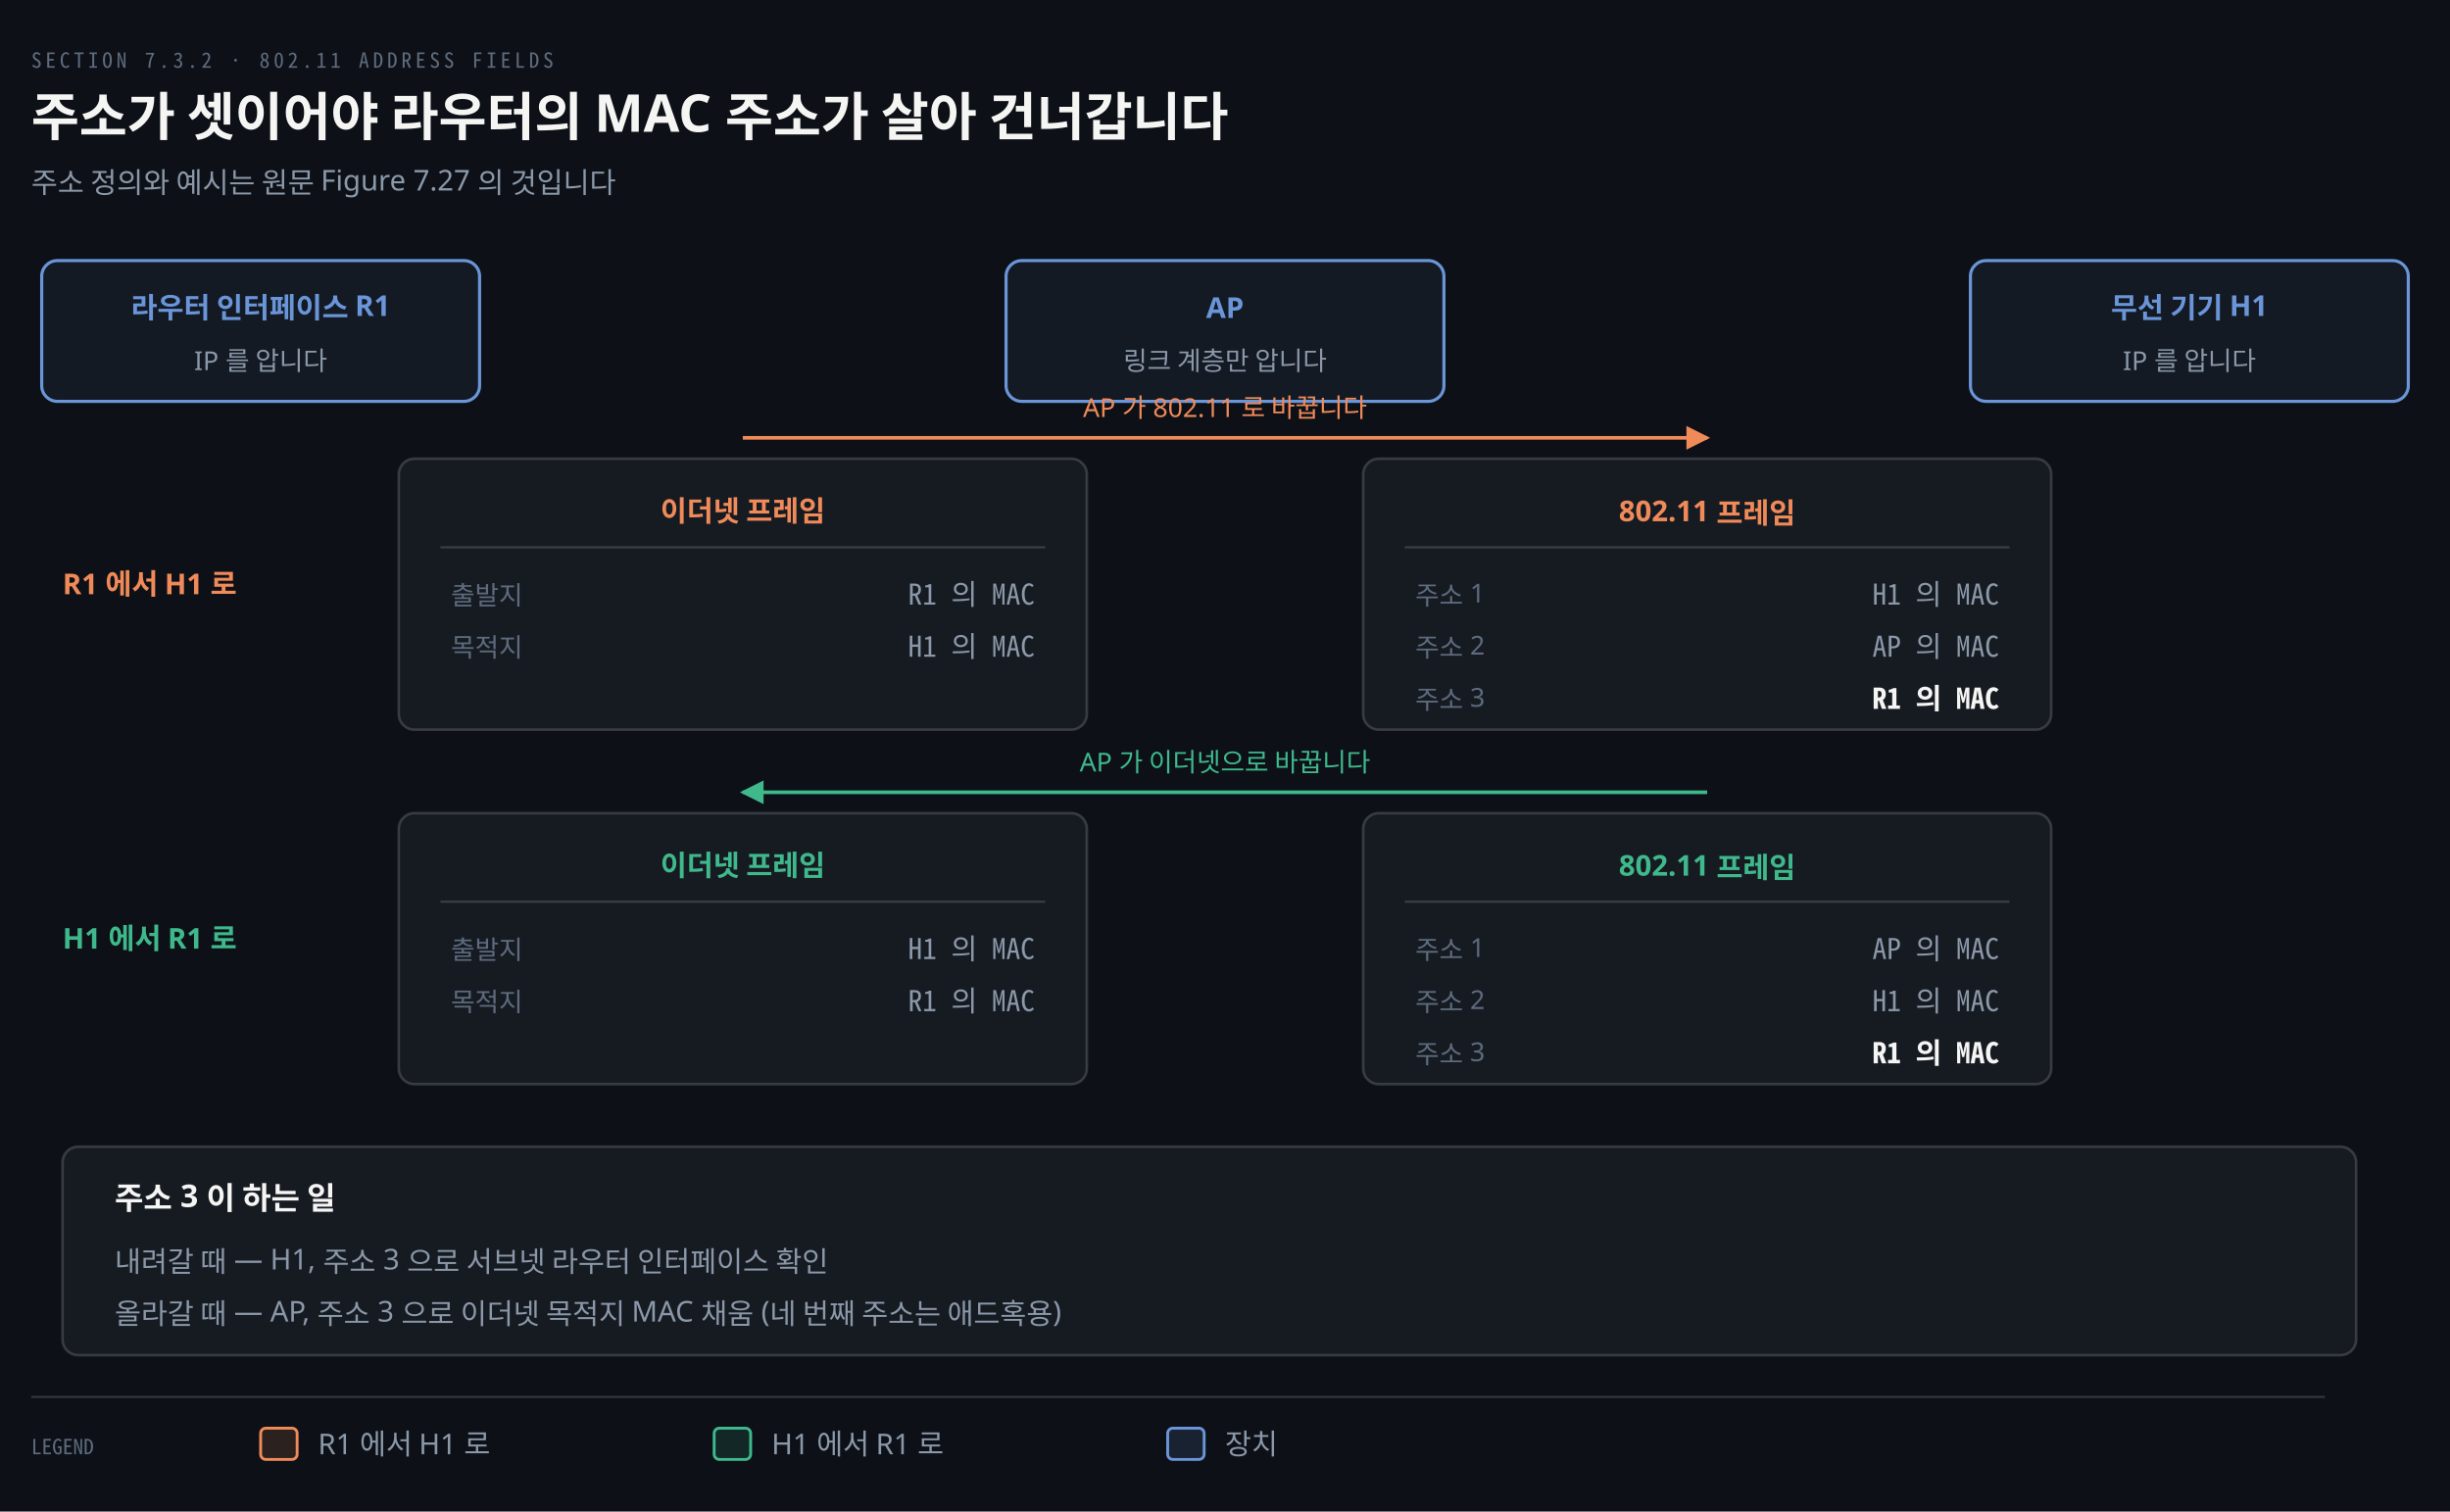
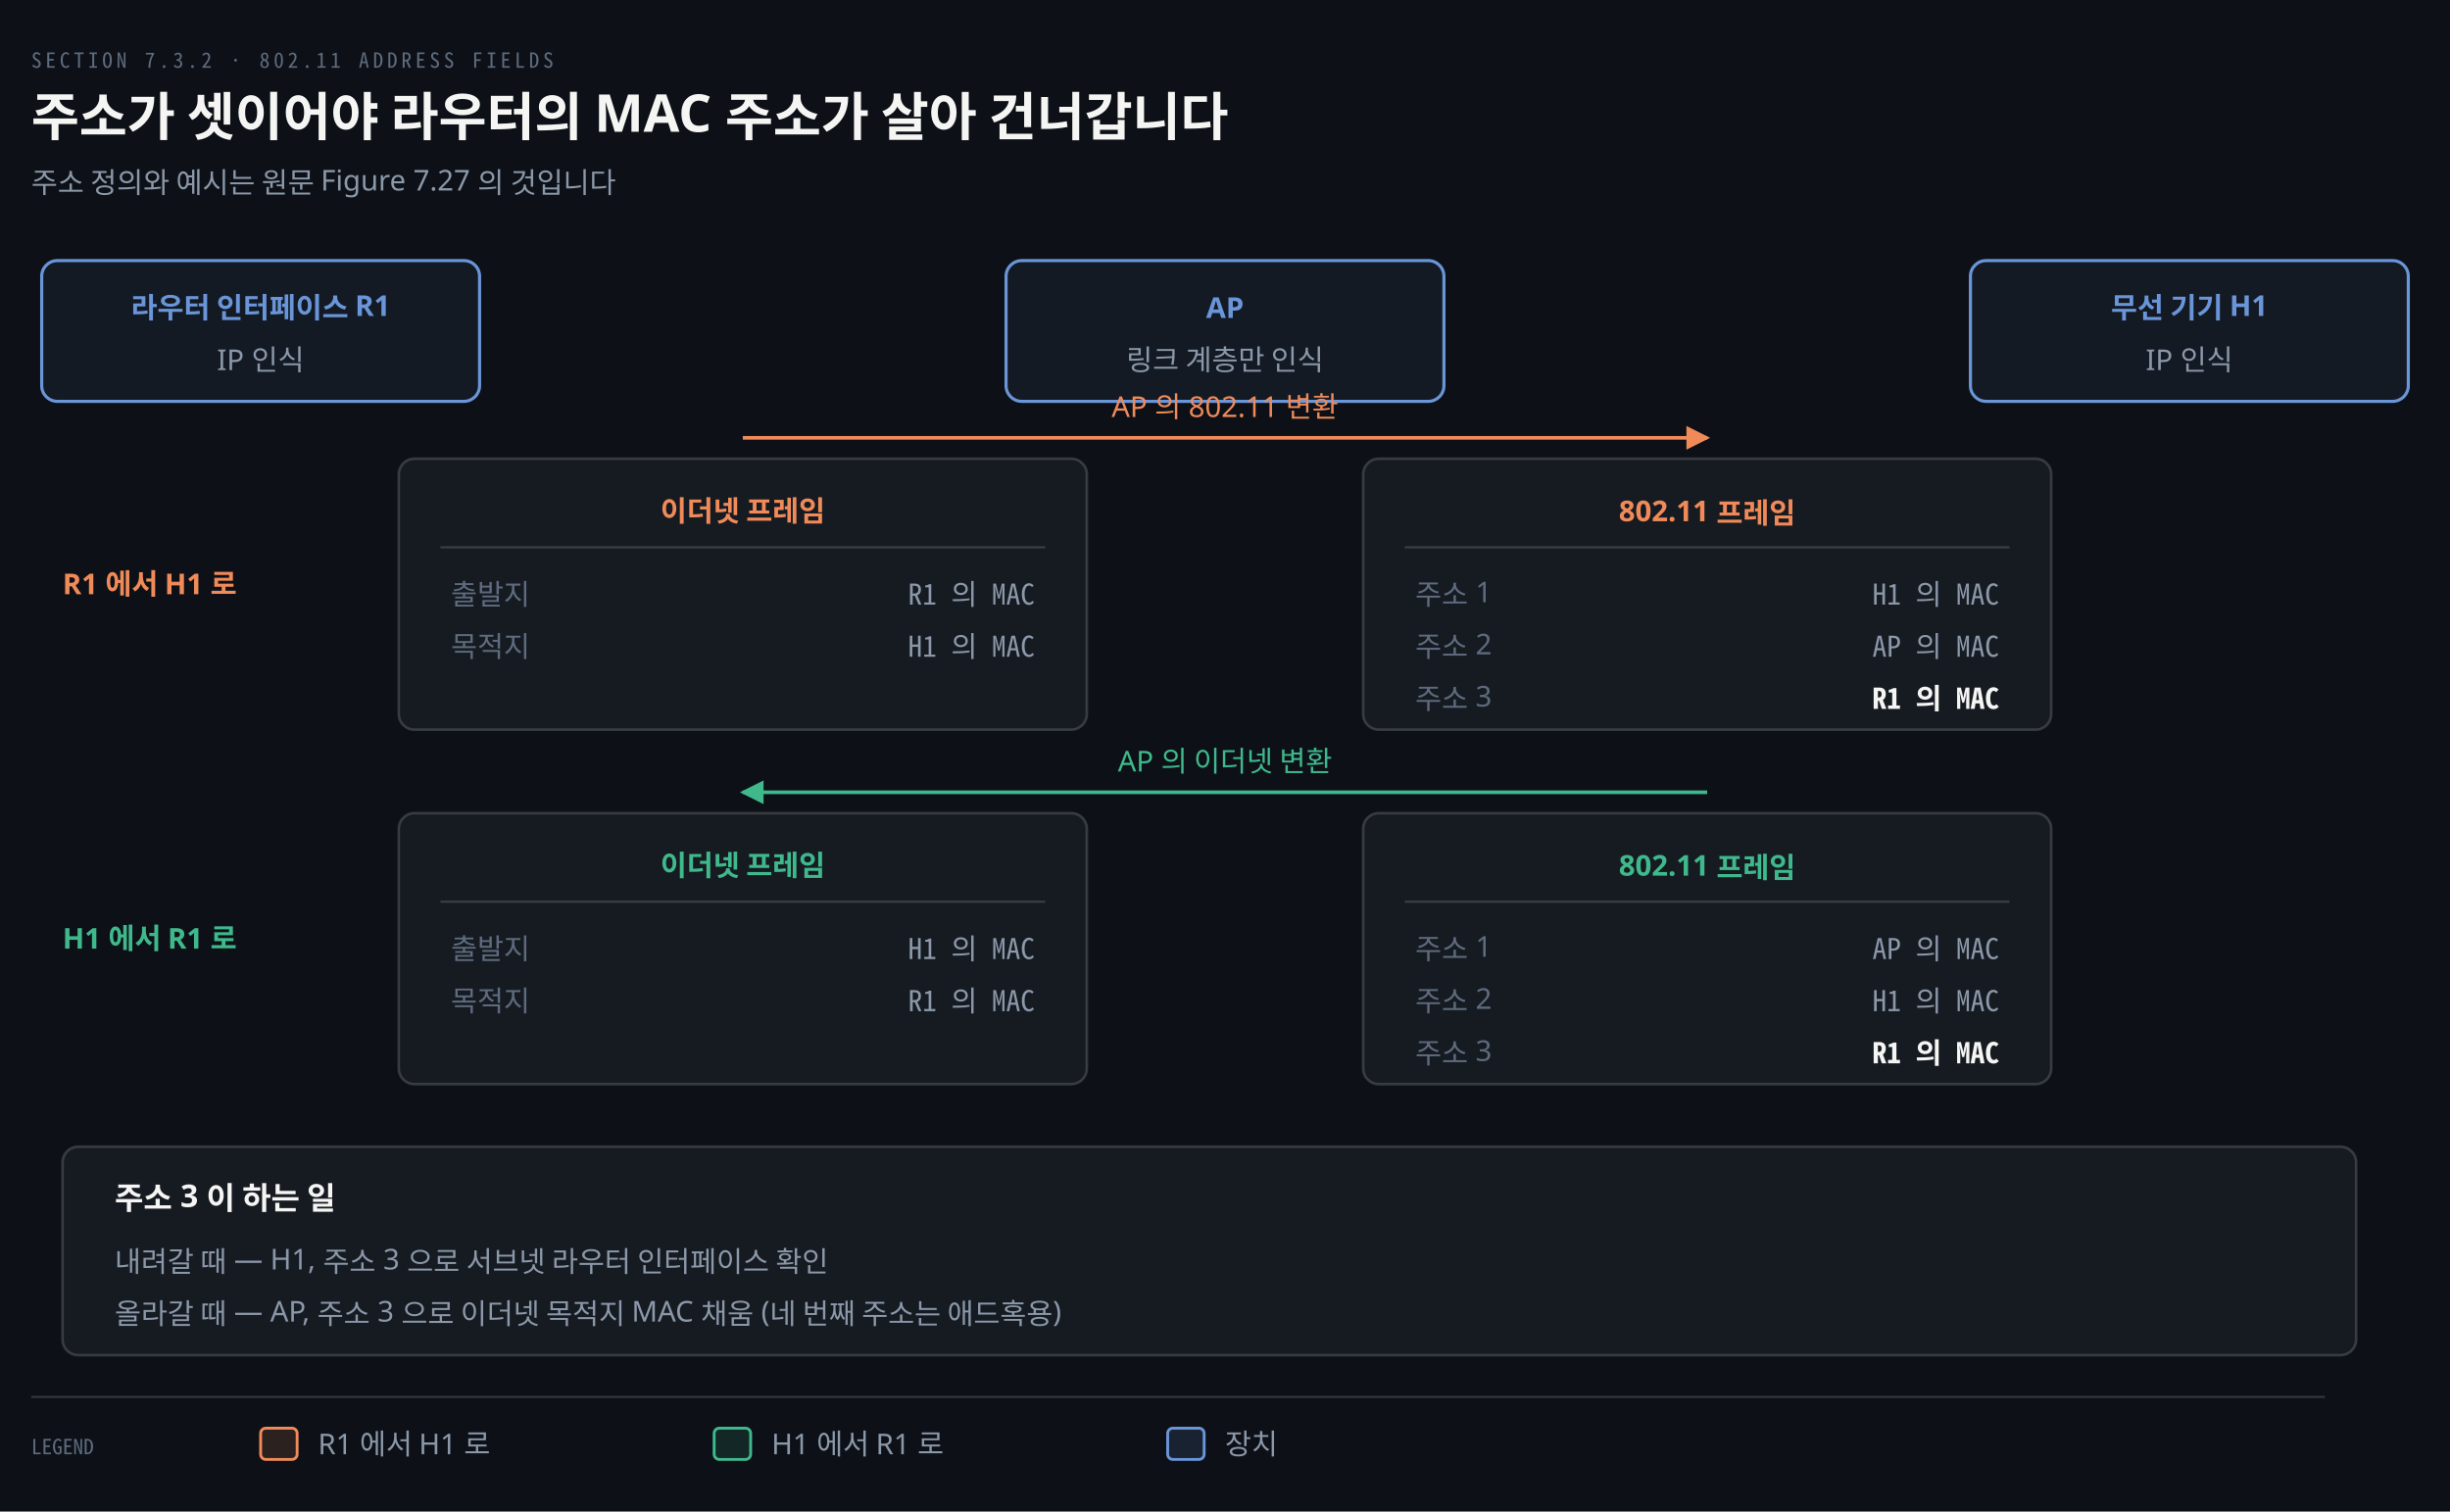
<svg xmlns="http://www.w3.org/2000/svg" viewBox="0 0 940 580" width="100%" role="img" aria-labelledby="dt dd">
  <defs>
    <marker id="ar" viewBox="0 0 8 8" refX="7" refY="4" markerWidth="6.5" markerHeight="6.5" orient="auto">
      <path d="M0 0 L8 4 L0 8 z" fill="#8B98A9" />
    </marker>
    <marker id="ok" viewBox="0 0 8 8" refX="7" refY="4" markerWidth="6.5" markerHeight="6.5" orient="auto">
      <path d="M0 0 L8 4 L0 8 z" fill="#3FB98C" />
    </marker>
    <marker id="warn" viewBox="0 0 8 8" refX="7" refY="4" markerWidth="6.5" markerHeight="6.5" orient="auto">
      <path d="M0 0 L8 4 L0 8 z" fill="#E3B341" />
    </marker>
    <marker id="bad" viewBox="0 0 8 8" refX="7" refY="4" markerWidth="6.5" markerHeight="6.5" orient="auto">
      <path d="M0 0 L8 4 L0 8 z" fill="#F0616D" />
    </marker>
    <marker id="info" viewBox="0 0 8 8" refX="7" refY="4" markerWidth="6.5" markerHeight="6.5" orient="auto">
      <path d="M0 0 L8 4 L0 8 z" fill="#6A95D8" />
    </marker>
    <marker id="acc" viewBox="0 0 8 8" refX="7" refY="4" markerWidth="6.5" markerHeight="6.5" orient="auto">
      <path d="M0 0 L8 4 L0 8 z" fill="#F08A59" />
    </marker>
    <marker id="soft" viewBox="0 0 8 8" refX="7" refY="4" markerWidth="6.5" markerHeight="6.5" orient="auto">
      <path d="M0 0 L8 4 L0 8 z" fill="#5E6B7E" />
    </marker>
  </defs>
  <rect width="940" height="580" fill="#0D1117" />
  <text x="12" y="26" font-family="'Geist Mono','Noto Sans Mono CJK KR',monospace" font-size="8" letter-spacing="0.18em" fill="#5E6B7E">SECTION 7.3.2 · 802.11 ADDRESS FIELDS</text>
  <text x="12" y="52" font-family="'Geist','Apple SD Gothic Neo','Noto Sans KR','Malgun Gothic',sans-serif" font-size="20" font-weight="600" fill="#F5F5F3">주소가 셋이어야 라우터의 MAC 주소가 살아 건너갑니다</text>
  <text x="12" y="74" font-family="'Geist','Apple SD Gothic Neo','Noto Sans KR','Malgun Gothic',sans-serif" font-size="11" fill="#8B98A9">주소 정의와 예시는 원문 Figure 7.27 의 것입니다</text>
  <rect x="16" y="100" width="168" height="54" rx="6" fill="#6A95D812" stroke="#6A95D8" stroke-width="1.2" />
  <text x="100" y="122" text-anchor="middle" font-family="'Geist','Apple SD Gothic Neo','Noto Sans KR','Malgun Gothic',sans-serif" font-size="11" font-weight="600" fill="#6A95D8">라우터 인터페이스 R1</text>
-   <text x="100" y="142" text-anchor="middle" font-family="'Geist','Apple SD Gothic Neo','Noto Sans KR','Malgun Gothic',sans-serif" font-size="10" font-weight="400" fill="#8B98A9">IP 를 압니다</text>
+   <text x="100" y="142" text-anchor="middle" font-family="'Geist','Apple SD Gothic Neo','Noto Sans KR','Malgun Gothic',sans-serif" font-size="11" font-weight="400" fill="#8B98A9">IP 인식</text>
  <rect x="386" y="100" width="168" height="54" rx="6" fill="#6A95D812" stroke="#6A95D8" stroke-width="1.2" />
  <text x="470" y="122" text-anchor="middle" font-family="'Geist','Apple SD Gothic Neo','Noto Sans KR','Malgun Gothic',sans-serif" font-size="11" font-weight="600" fill="#6A95D8">AP</text>
-   <text x="470" y="142" text-anchor="middle" font-family="'Geist','Apple SD Gothic Neo','Noto Sans KR','Malgun Gothic',sans-serif" font-size="10" font-weight="400" fill="#8B98A9">링크 계층만 압니다</text>
+   <text x="470" y="142" text-anchor="middle" font-family="'Geist','Apple SD Gothic Neo','Noto Sans KR','Malgun Gothic',sans-serif" font-size="11" font-weight="400" fill="#8B98A9">링크 계층만 인식</text>
  <rect x="756" y="100" width="168" height="54" rx="6" fill="#6A95D812" stroke="#6A95D8" stroke-width="1.2" />
  <text x="840" y="122" text-anchor="middle" font-family="'Geist','Apple SD Gothic Neo','Noto Sans KR','Malgun Gothic',sans-serif" font-size="11" font-weight="600" fill="#6A95D8">무선 기기 H1</text>
-   <text x="840" y="142" text-anchor="middle" font-family="'Geist','Apple SD Gothic Neo','Noto Sans KR','Malgun Gothic',sans-serif" font-size="10" font-weight="400" fill="#8B98A9">IP 를 압니다</text>
+   <text x="840" y="142" text-anchor="middle" font-family="'Geist','Apple SD Gothic Neo','Noto Sans KR','Malgun Gothic',sans-serif" font-size="11" font-weight="400" fill="#8B98A9">IP 인식</text>
  <text x="24" y="228.0" text-anchor="start" font-family="'Geist','Apple SD Gothic Neo','Noto Sans KR','Malgun Gothic',sans-serif" font-size="11" font-weight="600" fill="#F08A59">R1 에서 H1 로</text>
  <rect x="153.0" y="176" width="264" height="104" rx="6" fill="#161B22" stroke="rgba(191,192,192,0.22)" stroke-width="1.0" />
  <text x="285" y="200" text-anchor="middle" font-family="'Geist','Apple SD Gothic Neo','Noto Sans KR','Malgun Gothic',sans-serif" font-size="11" font-weight="600" fill="#F08A59">이더넷 프레임</text>
  <line x1="169.0" y1="210" x2="401.0" y2="210" stroke="rgba(191,192,192,0.22)" stroke-width="0.8" />
-   <text x="173.0" y="232" text-anchor="start" font-family="'Geist','Apple SD Gothic Neo','Noto Sans KR','Malgun Gothic',sans-serif" font-size="10" font-weight="400" fill="#5E6B7E">출발지</text>
+   <text x="173.0" y="232" text-anchor="start" font-family="'Geist','Apple SD Gothic Neo','Noto Sans KR','Malgun Gothic',sans-serif" font-size="11" font-weight="400" fill="#5E6B7E">출발지</text>
  <text x="397.0" y="232" text-anchor="end" font-family="'Geist Mono','Noto Sans Mono CJK KR',monospace" font-size="11" font-weight="400" fill="#8B98A9">R1 의 MAC</text>
-   <text x="173.0" y="252" text-anchor="start" font-family="'Geist','Apple SD Gothic Neo','Noto Sans KR','Malgun Gothic',sans-serif" font-size="10" font-weight="400" fill="#5E6B7E">목적지</text>
+   <text x="173.0" y="252" text-anchor="start" font-family="'Geist','Apple SD Gothic Neo','Noto Sans KR','Malgun Gothic',sans-serif" font-size="11" font-weight="400" fill="#5E6B7E">목적지</text>
  <text x="397.0" y="252" text-anchor="end" font-family="'Geist Mono','Noto Sans Mono CJK KR',monospace" font-size="11" font-weight="400" fill="#8B98A9">H1 의 MAC</text>
  <rect x="523.0" y="176" width="264" height="104" rx="6" fill="#161B22" stroke="rgba(191,192,192,0.22)" stroke-width="1.0" />
  <text x="655" y="200" text-anchor="middle" font-family="'Geist','Apple SD Gothic Neo','Noto Sans KR','Malgun Gothic',sans-serif" font-size="11" font-weight="600" fill="#F08A59">802.11 프레임</text>
  <line x1="539.0" y1="210" x2="771.0" y2="210" stroke="rgba(191,192,192,0.22)" stroke-width="0.8" />
-   <text x="543.0" y="232" text-anchor="start" font-family="'Geist','Apple SD Gothic Neo','Noto Sans KR','Malgun Gothic',sans-serif" font-size="10" font-weight="400" fill="#5E6B7E">주소 1</text>
+   <text x="543.0" y="232" text-anchor="start" font-family="'Geist','Apple SD Gothic Neo','Noto Sans KR','Malgun Gothic',sans-serif" font-size="11" font-weight="400" fill="#5E6B7E">주소 1</text>
  <text x="767.0" y="232" text-anchor="end" font-family="'Geist Mono','Noto Sans Mono CJK KR',monospace" font-size="11" font-weight="400" fill="#8B98A9">H1 의 MAC</text>
-   <text x="543.0" y="252" text-anchor="start" font-family="'Geist','Apple SD Gothic Neo','Noto Sans KR','Malgun Gothic',sans-serif" font-size="10" font-weight="400" fill="#5E6B7E">주소 2</text>
+   <text x="543.0" y="252" text-anchor="start" font-family="'Geist','Apple SD Gothic Neo','Noto Sans KR','Malgun Gothic',sans-serif" font-size="11" font-weight="400" fill="#5E6B7E">주소 2</text>
  <text x="767.0" y="252" text-anchor="end" font-family="'Geist Mono','Noto Sans Mono CJK KR',monospace" font-size="11" font-weight="400" fill="#8B98A9">AP 의 MAC</text>
-   <text x="543.0" y="272" text-anchor="start" font-family="'Geist','Apple SD Gothic Neo','Noto Sans KR','Malgun Gothic',sans-serif" font-size="10" font-weight="400" fill="#5E6B7E">주소 3</text>
+   <text x="543.0" y="272" text-anchor="start" font-family="'Geist','Apple SD Gothic Neo','Noto Sans KR','Malgun Gothic',sans-serif" font-size="11" font-weight="400" fill="#5E6B7E">주소 3</text>
  <text x="767.0" y="272" text-anchor="end" font-family="'Geist Mono','Noto Sans Mono CJK KR',monospace" font-size="11" font-weight="600" fill="#F5F5F3">R1 의 MAC</text>
  <text x="24" y="364.0" text-anchor="start" font-family="'Geist','Apple SD Gothic Neo','Noto Sans KR','Malgun Gothic',sans-serif" font-size="11" font-weight="600" fill="#3FB98C">H1 에서 R1 로</text>
  <rect x="153.0" y="312" width="264" height="104" rx="6" fill="#161B22" stroke="rgba(191,192,192,0.22)" stroke-width="1.0" />
  <text x="285" y="336" text-anchor="middle" font-family="'Geist','Apple SD Gothic Neo','Noto Sans KR','Malgun Gothic',sans-serif" font-size="11" font-weight="600" fill="#3FB98C">이더넷 프레임</text>
  <line x1="169.0" y1="346" x2="401.0" y2="346" stroke="rgba(191,192,192,0.22)" stroke-width="0.8" />
-   <text x="173.0" y="368" text-anchor="start" font-family="'Geist','Apple SD Gothic Neo','Noto Sans KR','Malgun Gothic',sans-serif" font-size="10" font-weight="400" fill="#5E6B7E">출발지</text>
+   <text x="173.0" y="368" text-anchor="start" font-family="'Geist','Apple SD Gothic Neo','Noto Sans KR','Malgun Gothic',sans-serif" font-size="11" font-weight="400" fill="#5E6B7E">출발지</text>
  <text x="397.0" y="368" text-anchor="end" font-family="'Geist Mono','Noto Sans Mono CJK KR',monospace" font-size="11" font-weight="400" fill="#8B98A9">H1 의 MAC</text>
-   <text x="173.0" y="388" text-anchor="start" font-family="'Geist','Apple SD Gothic Neo','Noto Sans KR','Malgun Gothic',sans-serif" font-size="10" font-weight="400" fill="#5E6B7E">목적지</text>
+   <text x="173.0" y="388" text-anchor="start" font-family="'Geist','Apple SD Gothic Neo','Noto Sans KR','Malgun Gothic',sans-serif" font-size="11" font-weight="400" fill="#5E6B7E">목적지</text>
  <text x="397.0" y="388" text-anchor="end" font-family="'Geist Mono','Noto Sans Mono CJK KR',monospace" font-size="11" font-weight="400" fill="#8B98A9">R1 의 MAC</text>
  <rect x="523.0" y="312" width="264" height="104" rx="6" fill="#161B22" stroke="rgba(191,192,192,0.22)" stroke-width="1.0" />
  <text x="655" y="336" text-anchor="middle" font-family="'Geist','Apple SD Gothic Neo','Noto Sans KR','Malgun Gothic',sans-serif" font-size="11" font-weight="600" fill="#3FB98C">802.11 프레임</text>
  <line x1="539.0" y1="346" x2="771.0" y2="346" stroke="rgba(191,192,192,0.22)" stroke-width="0.8" />
-   <text x="543.0" y="368" text-anchor="start" font-family="'Geist','Apple SD Gothic Neo','Noto Sans KR','Malgun Gothic',sans-serif" font-size="10" font-weight="400" fill="#5E6B7E">주소 1</text>
+   <text x="543.0" y="368" text-anchor="start" font-family="'Geist','Apple SD Gothic Neo','Noto Sans KR','Malgun Gothic',sans-serif" font-size="11" font-weight="400" fill="#5E6B7E">주소 1</text>
  <text x="767.0" y="368" text-anchor="end" font-family="'Geist Mono','Noto Sans Mono CJK KR',monospace" font-size="11" font-weight="400" fill="#8B98A9">AP 의 MAC</text>
-   <text x="543.0" y="388" text-anchor="start" font-family="'Geist','Apple SD Gothic Neo','Noto Sans KR','Malgun Gothic',sans-serif" font-size="10" font-weight="400" fill="#5E6B7E">주소 2</text>
+   <text x="543.0" y="388" text-anchor="start" font-family="'Geist','Apple SD Gothic Neo','Noto Sans KR','Malgun Gothic',sans-serif" font-size="11" font-weight="400" fill="#5E6B7E">주소 2</text>
  <text x="767.0" y="388" text-anchor="end" font-family="'Geist Mono','Noto Sans Mono CJK KR',monospace" font-size="11" font-weight="400" fill="#8B98A9">H1 의 MAC</text>
-   <text x="543.0" y="408" text-anchor="start" font-family="'Geist','Apple SD Gothic Neo','Noto Sans KR','Malgun Gothic',sans-serif" font-size="10" font-weight="400" fill="#5E6B7E">주소 3</text>
+   <text x="543.0" y="408" text-anchor="start" font-family="'Geist','Apple SD Gothic Neo','Noto Sans KR','Malgun Gothic',sans-serif" font-size="11" font-weight="400" fill="#5E6B7E">주소 3</text>
  <text x="767.0" y="408" text-anchor="end" font-family="'Geist Mono','Noto Sans Mono CJK KR',monospace" font-size="11" font-weight="600" fill="#F5F5F3">R1 의 MAC</text>
  <path d="M 285 168 L 655 168" fill="none" stroke="#F08A59" stroke-width="1.4" marker-end="url(#acc)" />
-   <text x="470" y="160" text-anchor="middle" font-family="'Geist','Apple SD Gothic Neo','Noto Sans KR','Malgun Gothic',sans-serif" font-size="10" font-weight="400" fill="#F08A59">AP 가 802.11 로 바꿉니다</text>
+   <text x="470" y="160" text-anchor="middle" font-family="'Geist','Apple SD Gothic Neo','Noto Sans KR','Malgun Gothic',sans-serif" font-size="11" font-weight="400" fill="#F08A59">AP 의 802.11 변환</text>
  <path d="M 655 304 L 285 304" fill="none" stroke="#3FB98C" stroke-width="1.4" marker-end="url(#ok)" />
-   <text x="470" y="296" text-anchor="middle" font-family="'Geist','Apple SD Gothic Neo','Noto Sans KR','Malgun Gothic',sans-serif" font-size="10" font-weight="400" fill="#3FB98C">AP 가 이더넷으로 바꿉니다</text>
+   <text x="470" y="296" text-anchor="middle" font-family="'Geist','Apple SD Gothic Neo','Noto Sans KR','Malgun Gothic',sans-serif" font-size="11" font-weight="400" fill="#3FB98C">AP 의 이더넷 변환</text>
  <rect x="24" y="440" width="880" height="80" rx="6" fill="#161B22" stroke="rgba(191,192,192,0.22)" stroke-width="1.0" />
  <text x="44" y="464" text-anchor="start" font-family="'Geist','Apple SD Gothic Neo','Noto Sans KR','Malgun Gothic',sans-serif" font-size="12" font-weight="600" fill="#F5F5F3">주소 3 이 하는 일</text>
  <text x="44" y="488" text-anchor="start" font-family="'Geist','Apple SD Gothic Neo','Noto Sans KR','Malgun Gothic',sans-serif" font-size="11" font-weight="400" fill="#8B98A9">내려갈 때 — H1, 주소 3 으로 서브넷 라우터 인터페이스 확인</text>
  <text x="44" y="508" text-anchor="start" font-family="'Geist','Apple SD Gothic Neo','Noto Sans KR','Malgun Gothic',sans-serif" font-size="11" font-weight="400" fill="#8B98A9">올라갈 때 — AP, 주소 3 으로 이더넷 목적지 MAC 채움 (네 번째 주소는 애드혹용)</text>
  <line x1="12" y1="536" x2="892" y2="536" stroke="rgba(191,192,192,0.22)" stroke-width="0.8" />
  <text x="12" y="558" text-anchor="start" font-family="'Geist Mono','Noto Sans Mono CJK KR',monospace" font-size="8" font-weight="400" fill="#5E6B7E">LEGEND</text>
  <rect x="100" y="548" width="14" height="12" rx="2" fill="#F08A5922" stroke="#F08A59" stroke-width="1.1" />
  <text x="122" y="558" text-anchor="start" font-family="'Geist','Apple SD Gothic Neo','Noto Sans KR','Malgun Gothic',sans-serif" font-size="11" font-weight="400" fill="#8B98A9">R1 에서 H1 로</text>
  <rect x="274" y="548" width="14" height="12" rx="2" fill="#3FB98C22" stroke="#3FB98C" stroke-width="1.1" />
  <text x="296" y="558" text-anchor="start" font-family="'Geist','Apple SD Gothic Neo','Noto Sans KR','Malgun Gothic',sans-serif" font-size="11" font-weight="400" fill="#8B98A9">H1 에서 R1 로</text>
  <rect x="448" y="548" width="14" height="12" rx="2" fill="#6A95D822" stroke="#6A95D8" stroke-width="1.1" />
  <text x="470" y="558" text-anchor="start" font-family="'Geist','Apple SD Gothic Neo','Noto Sans KR','Malgun Gothic',sans-serif" font-size="11" font-weight="400" fill="#8B98A9">장치</text>
</svg>
